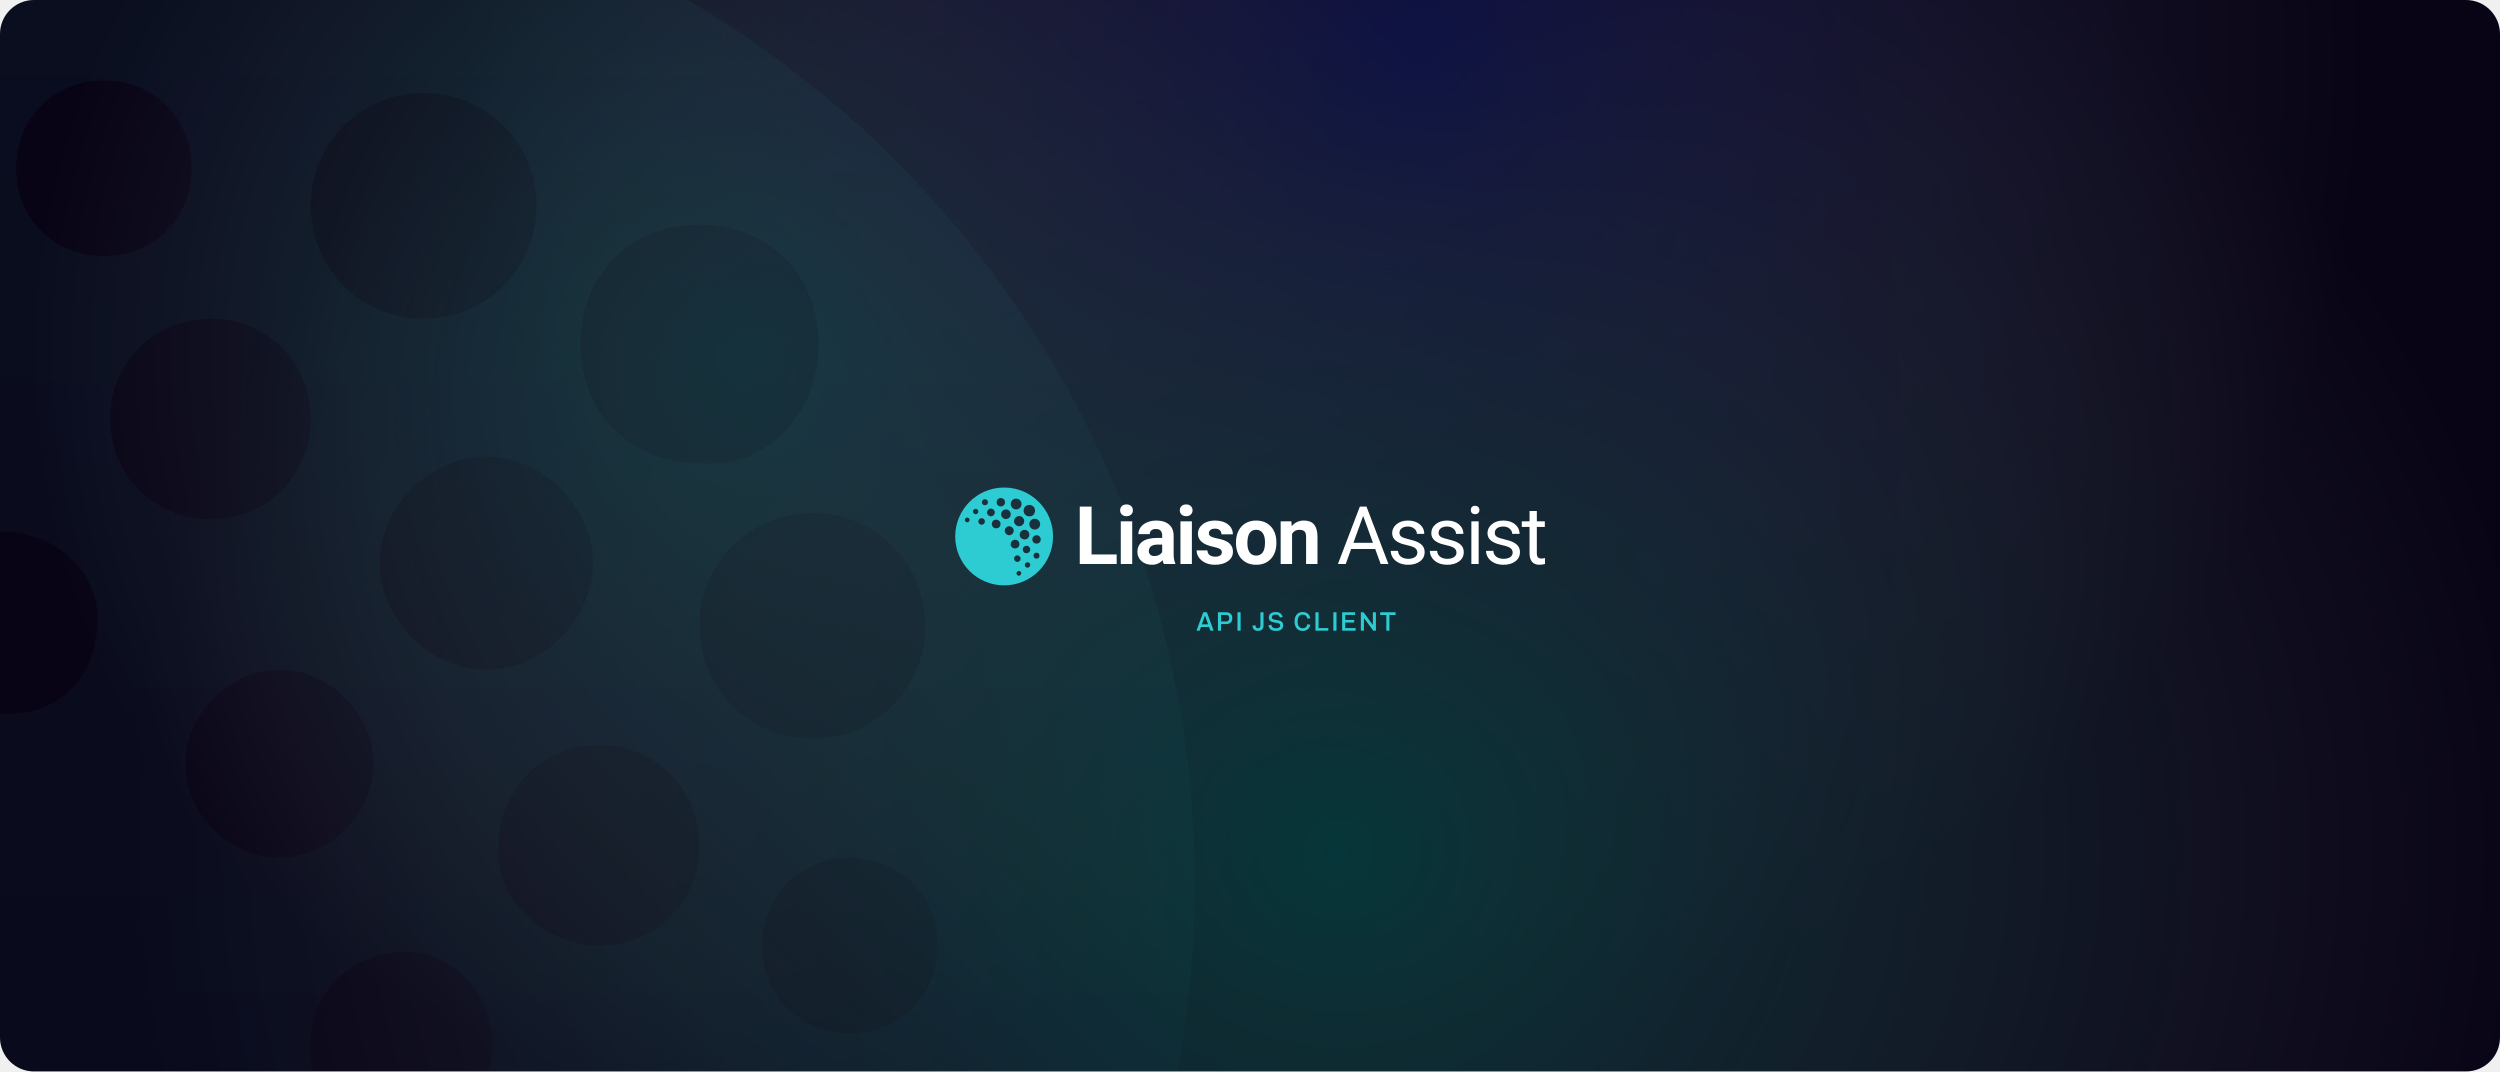
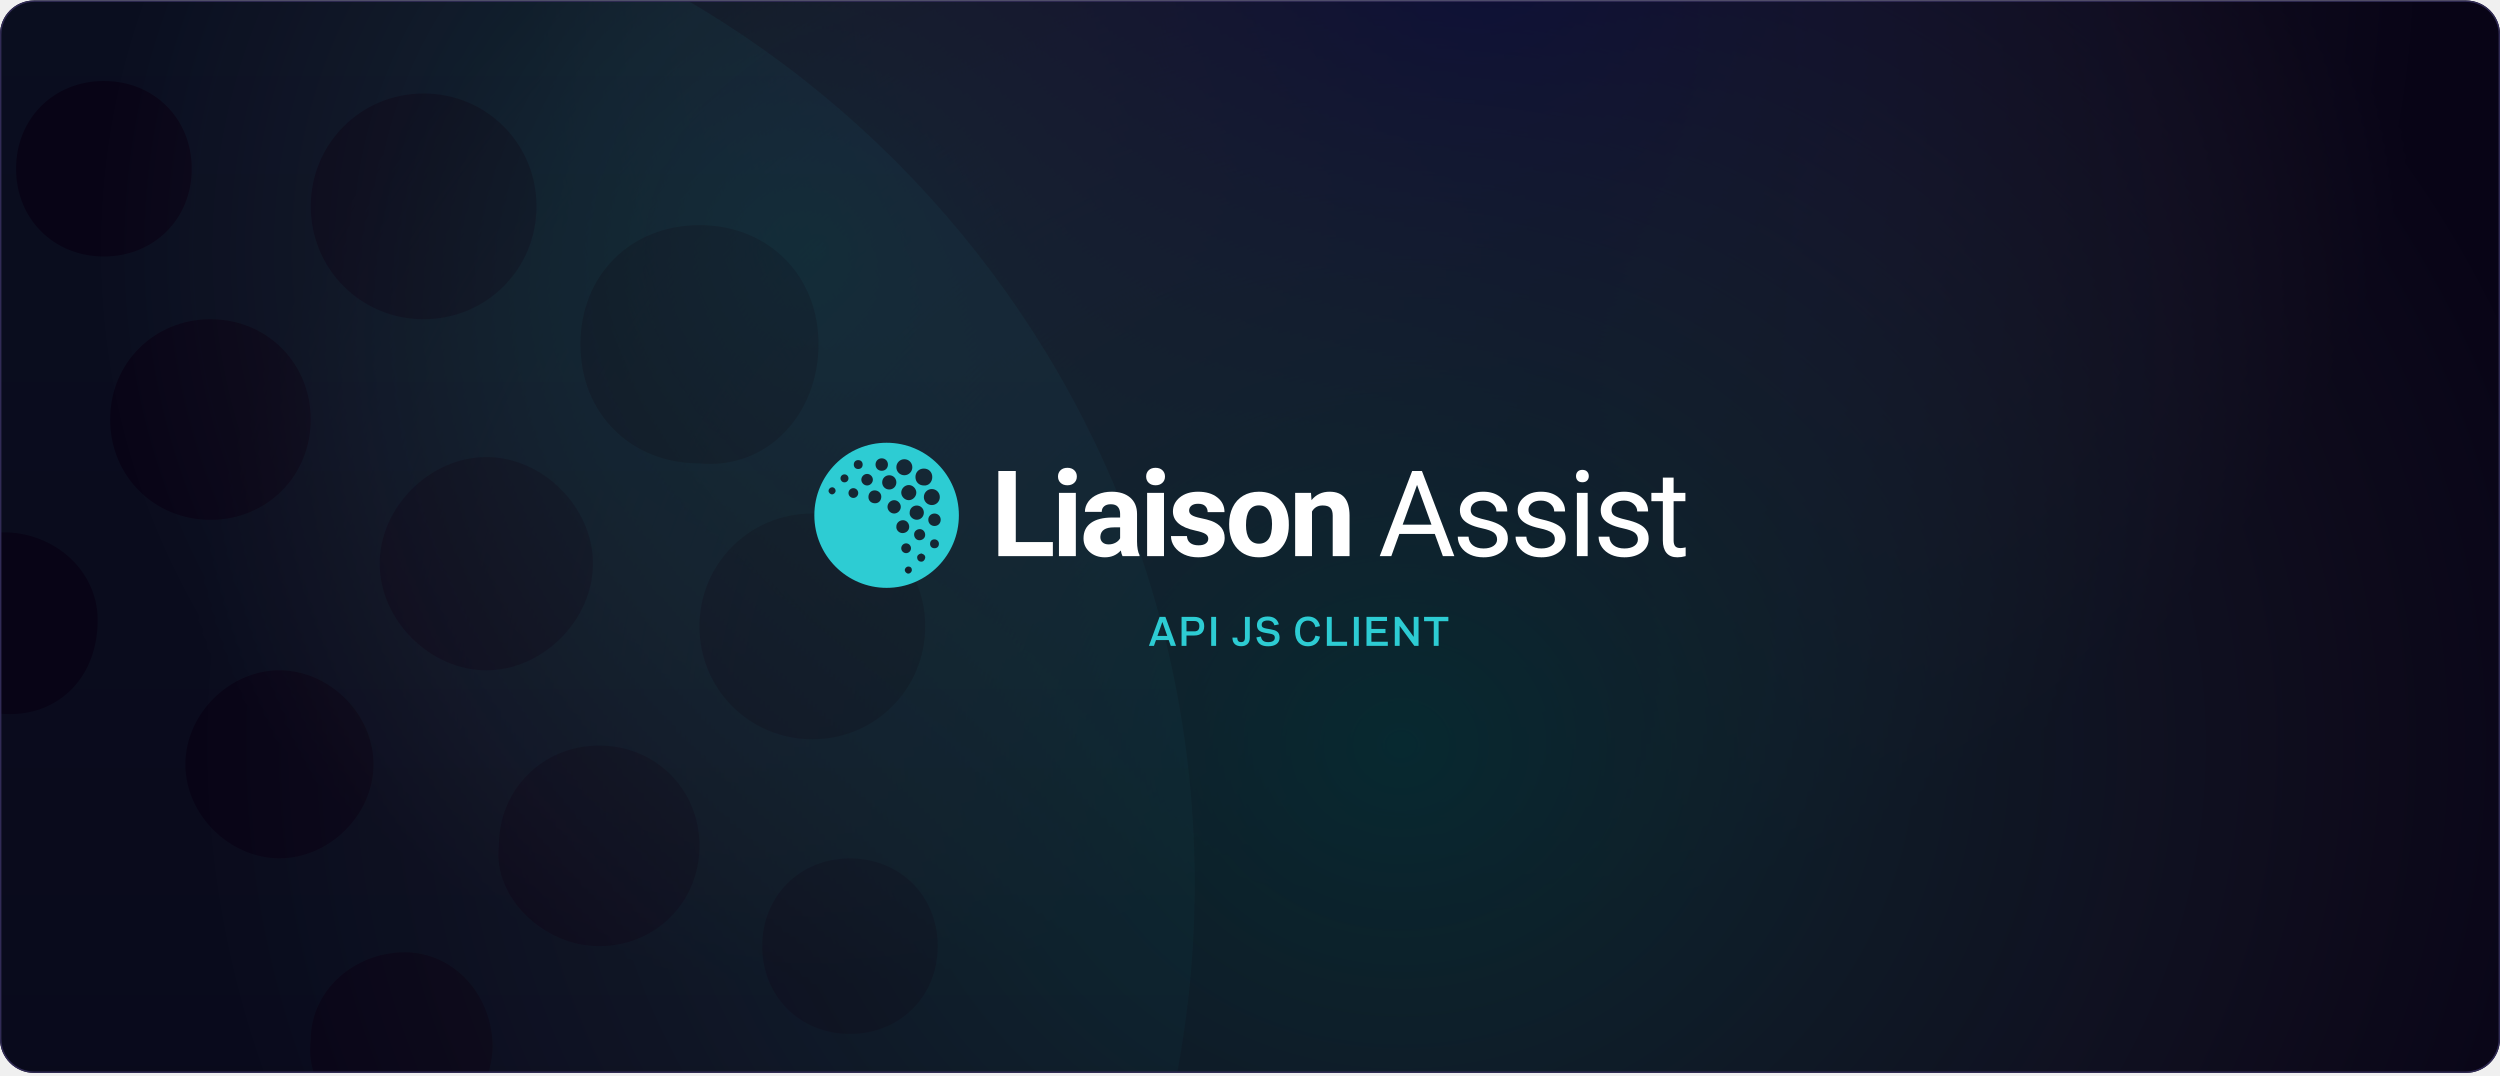
- <svg xmlns="http://www.w3.org/2000/svg" width="1764" height="756" viewBox="0 0 1764 756" fill="none">
+ <svg xmlns="http://www.w3.org/2000/svg" width="746" height="321" viewBox="0 0 746 321" fill="none">
  <g clip-path="url(#clip0_1_34)">
-     <path d="M0 24C0 10.745 10.745 0 24 0H1740C1753.25 0 1764 10.745 1764 24V732C1764 745.255 1753.25 756 1740 756H24C10.745 756 0 745.255 0 732V24Z" fill="#080416" />
-     <g opacity="0.2">
-       <ellipse cx="532.897" cy="250.322" rx="512.897" ry="521.306" fill="url(#paint0_radial_1_34)" />
-       <ellipse cx="999.932" cy="40.882" rx="674.181" ry="684.882" fill="url(#paint1_radial_1_34)" />
-       <ellipse cx="944.897" cy="601.171" rx="856.103" ry="774.315" fill="url(#paint2_radial_1_34)" />
+     <path d="M0 10.293C0 4.687 4.544 0.143 10.15 0.143H735.85C741.456 0.143 746 4.687 746 10.293V309.993C746 315.599 741.456 320.143 735.85 320.143H10.15C4.544 320.143 0 315.599 0 309.993V10.293Z" fill="#080416" />
+     <g opacity="0.15">
+       <ellipse cx="243.906" cy="74.211" rx="216.906" ry="220.461" fill="url(#paint0_radial_1_34)" />
+       <ellipse cx="441.416" cy="-14.361" rx="285.113" ry="289.638" fill="url(#paint1_radial_1_34)" />
+       <ellipse cx="418.141" cy="222.586" rx="362.048" ry="327.46" fill="url(#paint2_radial_1_34)" />
    </g>
-     <path d="M122 -98C-276.089 -98 -599 224.911 -599 623C-599 1021.09 -276.089 1344 122 1344C520.09 1344 843 1021.09 843 623C843 224.911 520.09 -98 122 -98ZM493.543 158.544C542.175 158.544 577.535 193.903 577.535 242.536C577.535 291.277 542.175 331.097 493.543 326.636C444.911 326.636 409.551 291.277 409.551 242.536C409.551 193.903 444.911 158.544 493.543 158.544ZM493.543 596.453C493.543 636.273 462.536 667.281 422.716 667.281C383.005 667.281 347.537 631.921 351.998 596.453C351.998 556.634 383.005 525.735 422.716 525.735C462.536 525.735 493.543 556.634 493.543 596.453ZM418.364 397.354C418.364 437.174 383.005 472.642 343.185 472.642C303.365 472.642 267.897 437.174 267.897 397.354C267.897 357.534 303.365 322.175 343.185 322.175C383.005 322.175 418.364 357.534 418.364 397.354ZM298.905 65.631C343.185 65.631 378.544 100.99 378.544 145.271C378.544 189.551 343.185 224.911 298.905 224.911C254.733 224.911 219.265 189.551 219.265 145.271C219.265 100.99 254.624 65.631 298.905 65.631ZM-422.095 415.088C-439.829 415.088 -457.455 397.463 -457.455 379.729C-457.455 361.995 -439.829 344.37 -422.095 344.37C-400.01 344.37 -386.736 361.995 -386.736 379.729C-386.736 397.463 -404.47 415.088 -422.095 415.088ZM-298.284 295.629C-320.37 295.629 -338.104 278.004 -338.104 255.918C-338.104 233.723 -320.37 216.098 -298.284 216.098C-276.089 216.098 -258.464 233.723 -258.464 255.918C-258.464 278.004 -276.089 295.629 -298.284 295.629ZM-209.832 450.447C-236.27 450.447 -258.464 428.362 -258.464 401.815C-258.464 375.268 -236.27 353.183 -209.832 353.183C-183.285 353.183 -161.091 375.268 -161.091 401.815C-161.091 428.362 -183.285 450.447 -209.832 450.447ZM-205.371 118.724C-205.371 92.178 -187.637 74.444 -161.091 74.444C-134.544 74.444 -116.919 92.178 -116.919 118.724C-116.919 145.271 -134.544 163.005 -161.091 163.005C-187.637 163.005 -205.371 145.271 -205.371 118.724ZM-130.192 269.082C-130.192 238.184 -103.646 211.637 -72.638 211.637C-41.74 211.637 -15.194 238.184 -15.194 269.082C-15.194 300.089 -41.74 326.636 -72.638 326.636C-103.646 326.636 -130.192 300.089 -130.192 269.082ZM7.001 503.541C-32.819 503.541 -59.365 476.994 -59.365 441.635C-59.365 401.815 -32.819 375.268 2.541 375.268C37.9 375.268 68.907 401.815 68.907 437.174C68.907 476.994 42.36 503.541 7.001 503.541ZM11.353 118.724C11.353 83.365 37.9 56.819 73.259 56.819C108.727 56.819 135.273 83.365 135.273 118.724C135.273 154.083 108.727 180.63 73.259 180.63C37.9 180.63 11.353 154.083 11.353 118.724ZM77.719 295.629C77.719 255.918 108.727 224.911 148.547 224.911C188.366 224.911 219.265 255.918 219.265 295.629C219.265 335.449 188.366 366.456 148.547 366.456C108.727 366.456 77.719 335.449 77.719 295.629ZM130.813 539.008C130.813 503.541 161.82 472.642 197.179 472.642C232.538 472.642 263.545 503.541 263.545 539.008C263.545 574.368 232.538 605.266 197.179 605.266C161.82 605.266 130.813 574.368 130.813 539.008ZM219.265 733.647C219.265 698.179 250.272 671.632 285.631 671.632C320.99 671.632 347.537 702.64 347.537 737.999C347.537 773.358 316.638 799.905 281.171 799.905C245.811 799.905 214.913 769.006 219.265 733.647ZM267.897 950.371C267.897 923.825 290.092 901.63 316.638 901.63C343.185 901.63 365.271 923.825 365.271 950.371C365.271 976.918 343.185 999.004 316.638 999.004C290.092 999.004 267.897 976.918 267.897 950.371ZM338.724 1202.45C320.99 1202.45 303.365 1184.83 303.365 1167.1C303.365 1149.36 320.99 1131.74 338.724 1131.74C360.81 1131.74 374.083 1145.01 374.083 1167.1C374.083 1184.83 356.458 1202.45 338.724 1202.45ZM462.644 1083.1C444.911 1083.1 427.177 1065.37 427.177 1047.64C422.825 1025.55 440.45 1007.82 462.644 1003.46C465.582 1000.42 468.52 1000.42 471.457 1003.46C493.543 1007.82 511.277 1025.55 506.816 1047.64C502.356 1069.72 484.73 1087.46 462.644 1083.1ZM449.262 870.732C418.364 870.732 396.169 844.185 396.169 813.178C396.169 782.279 422.716 760.193 453.723 760.193C480.27 760.193 506.816 782.279 506.816 817.638C506.816 848.646 480.27 870.732 449.262 870.732ZM493.543 441.635C493.543 397.463 528.902 361.995 573.183 361.995C617.463 361.995 652.822 397.463 652.822 441.635C652.822 485.915 617.463 521.275 573.183 521.275C528.902 521.275 493.543 485.915 493.543 441.635ZM599.729 950.371C573.183 950.371 555.449 932.637 555.449 906.091C555.449 879.544 573.183 861.919 599.729 861.919C621.815 861.919 643.901 879.544 643.901 906.091C643.901 932.637 626.276 950.371 599.729 950.371ZM599.729 729.186C564.37 729.186 537.823 702.64 537.823 667.281C537.823 631.921 564.37 605.375 599.729 605.375C635.088 605.375 661.635 631.921 661.635 667.281C661.635 702.64 635.088 729.186 599.729 729.186Z" fill="url(#paint3_linear_1_34)" fill-opacity="0.05" />
-     <path d="M708.516 344C689.458 344 674 359.458 674 378.516C674 397.573 689.458 413.031 708.516 413.031C727.573 413.031 743.031 397.573 743.031 378.516C743.031 359.458 727.573 344 708.516 344ZM726.302 356.281C728.63 356.281 730.323 357.974 730.323 360.302C730.323 362.635 728.63 364.542 726.302 364.328C723.974 364.328 722.281 362.635 722.281 360.302C722.281 357.974 723.974 356.281 726.302 356.281ZM726.302 377.245C726.302 379.151 724.818 380.635 722.911 380.635C721.01 380.635 719.313 378.943 719.526 377.245C719.526 375.339 721.01 373.859 722.911 373.859C724.818 373.859 726.302 375.339 726.302 377.245ZM722.703 367.714C722.703 369.62 721.01 371.318 719.104 371.318C717.198 371.318 715.5 369.62 715.5 367.714C715.5 365.807 717.198 364.115 719.104 364.115C721.01 364.115 722.703 365.807 722.703 367.714ZM716.984 351.833C719.104 351.833 720.797 353.526 720.797 355.646C720.797 357.766 719.104 359.458 716.984 359.458C714.87 359.458 713.172 357.766 713.172 355.646C713.172 353.526 714.865 351.833 716.984 351.833ZM682.469 368.563C681.62 368.563 680.776 367.719 680.776 366.87C680.776 366.021 681.62 365.177 682.469 365.177C683.526 365.177 684.161 366.021 684.161 366.87C684.161 367.719 683.313 368.563 682.469 368.563ZM688.396 362.844C687.339 362.844 686.49 362 686.49 360.943C686.49 359.88 687.339 359.036 688.396 359.036C689.458 359.036 690.302 359.88 690.302 360.943C690.302 362 689.458 362.844 688.396 362.844ZM692.63 370.255C691.365 370.255 690.302 369.198 690.302 367.927C690.302 366.656 691.365 365.599 692.63 365.599C693.901 365.599 694.964 366.656 694.964 367.927C694.964 369.198 693.901 370.255 692.63 370.255ZM692.844 354.375C692.844 353.104 693.693 352.255 694.964 352.255C696.234 352.255 697.078 353.104 697.078 354.375C697.078 355.646 696.234 356.495 694.964 356.495C693.693 356.495 692.844 355.646 692.844 354.375ZM696.443 361.573C696.443 360.094 697.714 358.823 699.198 358.823C700.677 358.823 701.948 360.094 701.948 361.573C701.948 363.057 700.677 364.328 699.198 364.328C697.714 364.328 696.443 363.057 696.443 361.573ZM703.01 372.797C701.104 372.797 699.833 371.526 699.833 369.833C699.833 367.927 701.104 366.656 702.797 366.656C704.49 366.656 705.974 367.927 705.974 369.62C705.974 371.526 704.703 372.797 703.01 372.797ZM703.219 354.375C703.219 352.682 704.49 351.411 706.182 351.411C707.88 351.411 709.151 352.682 709.151 354.375C709.151 356.068 707.88 357.339 706.182 357.339C704.49 357.339 703.219 356.068 703.219 354.375ZM706.396 362.844C706.396 360.943 707.88 359.458 709.786 359.458C711.693 359.458 713.172 360.943 713.172 362.844C713.172 364.75 711.693 366.234 709.786 366.234C707.88 366.234 706.396 364.75 706.396 362.844ZM708.938 374.495C708.938 372.797 710.422 371.318 712.115 371.318C713.807 371.318 715.292 372.797 715.292 374.495C715.292 376.188 713.807 377.667 712.115 377.667C710.422 377.667 708.938 376.188 708.938 374.495ZM713.172 383.813C713.172 382.115 714.656 380.844 716.349 380.844C718.042 380.844 719.313 382.328 719.313 384.021C719.313 385.714 717.833 386.984 716.135 386.984C714.443 386.984 712.964 385.505 713.172 383.813ZM715.5 394.188C715.5 392.917 716.563 391.854 717.833 391.854C719.104 391.854 720.161 392.917 720.161 394.188C720.161 395.458 719.104 396.516 717.833 396.516C716.563 396.516 715.5 395.458 715.5 394.188ZM718.891 406.255C718.042 406.255 717.198 405.411 717.198 404.563C717.198 403.714 718.042 402.87 718.891 402.87C719.948 402.87 720.583 403.505 720.583 404.563C720.583 405.411 719.74 406.255 718.891 406.255ZM724.823 400.542C723.974 400.542 723.125 399.693 723.125 398.844C722.917 397.786 723.76 396.938 724.823 396.729C724.964 396.583 725.104 396.583 725.245 396.729C726.302 396.938 727.151 397.786 726.938 398.844C726.724 399.901 725.88 400.75 724.823 400.542ZM724.182 390.375C722.703 390.375 721.641 389.104 721.641 387.62C721.641 386.141 722.911 385.083 724.396 385.083C725.667 385.083 726.938 386.141 726.938 387.833C726.938 389.318 725.667 390.375 724.182 390.375ZM726.302 369.833C726.302 367.719 727.995 366.021 730.115 366.021C732.234 366.021 733.927 367.719 733.927 369.833C733.927 371.953 732.234 373.646 730.115 373.646C727.995 373.646 726.302 371.953 726.302 369.833ZM731.385 394.188C730.115 394.188 729.266 393.339 729.266 392.068C729.266 390.797 730.115 389.953 731.385 389.953C732.443 389.953 733.5 390.797 733.5 392.068C733.5 393.339 732.656 394.188 731.385 394.188ZM731.385 383.599C729.693 383.599 728.422 382.328 728.422 380.635C728.422 378.943 729.693 377.672 731.385 377.672C733.078 377.672 734.349 378.943 734.349 380.635C734.349 382.328 733.078 383.599 731.385 383.599Z" fill="#2DCCD3" />
-     <path d="M770.211 391.231H787.92V397.939H761.878V357.439H770.211V391.231Z" fill="white" />
-     <path d="M798.89 397.94H790.827V367.856H798.89V397.94ZM790.369 360.065C790.369 358.856 790.77 357.867 791.577 357.086C792.38 356.31 793.479 355.919 794.869 355.919C796.244 355.919 797.333 356.31 798.14 357.086C798.958 357.867 799.369 358.856 799.369 360.065C799.369 361.289 798.952 362.289 798.119 363.065C797.296 363.846 796.208 364.231 794.848 364.231C793.499 364.231 792.416 363.846 791.598 363.065C790.775 362.289 790.369 361.289 790.369 360.065Z" fill="white" />
-     <path d="M821.183 397.94C820.819 397.221 820.548 396.325 820.371 395.252C818.423 397.419 815.897 398.502 812.787 398.502C809.839 398.502 807.397 397.648 805.454 395.94C803.522 394.231 802.558 392.08 802.558 389.481C802.558 386.304 803.735 383.856 806.1 382.148C808.459 380.44 811.876 379.58 816.35 379.565H820.037V377.836C820.037 376.45 819.683 375.336 818.975 374.502C818.266 373.669 817.141 373.252 815.6 373.252C814.235 373.252 813.173 373.58 812.412 374.231C811.647 374.872 811.266 375.752 811.266 376.877H803.225C803.225 375.143 803.756 373.534 804.829 372.044C805.912 370.56 807.433 369.398 809.391 368.565C811.36 367.721 813.569 367.294 816.016 367.294C819.725 367.294 822.667 368.226 824.85 370.086C827.027 371.95 828.121 374.565 828.121 377.94V390.981C828.131 393.846 828.527 396.002 829.308 397.461V397.94H821.183ZM814.537 392.356C815.73 392.356 816.829 392.096 817.829 391.565C818.829 391.039 819.563 390.33 820.037 389.44V384.252H817.037C813.022 384.252 810.881 385.643 810.621 388.419L810.6 388.898C810.6 389.898 810.944 390.726 811.641 391.377C812.35 392.034 813.313 392.356 814.537 392.356Z" fill="white" />
-     <path d="M840.993 397.94H832.931V367.856H840.993V397.94ZM832.472 360.065C832.472 358.856 832.873 357.867 833.681 357.086C834.483 356.31 835.582 355.919 836.972 355.919C838.347 355.919 839.436 356.31 840.243 357.086C841.061 357.867 841.472 358.856 841.472 360.065C841.472 361.289 841.056 362.289 840.222 363.065C839.399 363.846 838.311 364.231 836.951 364.231C835.602 364.231 834.519 363.846 833.701 363.065C832.878 362.289 832.472 361.289 832.472 360.065Z" fill="white" />
-     <path d="M862.14 389.627C862.14 388.643 861.651 387.872 860.682 387.315C859.708 386.747 858.145 386.242 855.994 385.794C848.838 384.284 845.265 381.242 845.265 376.669C845.265 374.002 846.369 371.773 848.578 369.981C850.796 368.19 853.703 367.294 857.286 367.294C861.104 367.294 864.161 368.2 866.453 370.002C868.744 371.794 869.89 374.127 869.89 377.002H861.848C861.848 375.851 861.473 374.898 860.723 374.148C859.984 373.398 858.833 373.023 857.265 373.023C855.901 373.023 854.848 373.33 854.098 373.94C853.359 374.554 852.994 375.33 852.994 376.273C852.994 377.164 853.416 377.888 854.265 378.44C855.109 378.981 856.536 379.455 858.536 379.856C860.536 380.247 862.223 380.69 863.598 381.19C867.848 382.747 869.973 385.45 869.973 389.294C869.973 392.034 868.791 394.252 866.432 395.961C864.083 397.659 861.041 398.502 857.307 398.502C854.791 398.502 852.557 398.049 850.598 397.148C848.64 396.247 847.104 395.018 845.994 393.461C844.88 391.893 844.328 390.2 844.328 388.377H851.953C852.02 389.81 852.541 390.909 853.515 391.669C854.5 392.419 855.817 392.794 857.473 392.794C859.015 392.794 860.171 392.502 860.953 391.919C861.744 391.336 862.14 390.575 862.14 389.627Z" fill="white" />
-     <path d="M872.116 382.606C872.116 379.638 872.689 376.981 873.845 374.648C874.996 372.304 876.647 370.492 878.803 369.211C880.97 367.935 883.475 367.294 886.324 367.294C890.392 367.294 893.704 368.539 896.262 371.023C898.829 373.513 900.267 376.888 900.574 381.148L900.616 383.19C900.616 387.815 899.324 391.523 896.741 394.315C894.168 397.106 890.72 398.502 886.387 398.502C882.053 398.502 878.584 397.117 875.991 394.336C873.407 391.544 872.116 387.763 872.116 382.981V382.606ZM880.157 383.19C880.157 386.054 880.689 388.242 881.762 389.752C882.845 391.268 884.387 392.023 886.387 392.023C888.329 392.023 889.85 391.284 890.949 389.794C892.043 388.294 892.595 385.898 892.595 382.606C892.595 379.815 892.043 377.648 890.949 376.106C889.85 374.565 888.308 373.794 886.324 373.794C884.366 373.794 882.845 374.565 881.762 376.106C880.689 377.638 880.157 379.997 880.157 383.19Z" fill="white" />
-     <path d="M911.199 367.856L911.449 371.315C913.6 368.638 916.48 367.294 920.095 367.294C923.287 367.294 925.662 368.231 927.22 370.106C928.772 371.981 929.574 374.784 929.615 378.502V397.94H921.574V378.69C921.574 376.981 921.199 375.747 920.449 374.981C919.709 374.221 918.48 373.836 916.761 373.836C914.496 373.836 912.803 374.794 911.678 376.711V397.94H903.636V367.856H911.199Z" fill="white" />
-     <path d="M970.334 387.377H953.376L949.563 397.939H944.042L959.522 357.439H964.188L979.667 397.939H974.188L970.334 387.377ZM954.98 382.981H968.751L961.855 364.044L954.98 382.981Z" fill="white" />
-     <path d="M1000.08 389.961C1000.08 388.575 999.544 387.497 998.492 386.731C997.451 385.955 995.622 385.289 993.013 384.731C990.414 384.179 988.352 383.513 986.826 382.731C985.294 381.955 984.164 381.034 983.43 379.961C982.69 378.877 982.326 377.596 982.326 376.106C982.326 373.648 983.367 371.565 985.451 369.856C987.544 368.148 990.211 367.294 993.451 367.294C996.867 367.294 999.638 368.179 1001.76 369.94C1003.89 371.705 1004.95 373.955 1004.95 376.69H999.763C999.763 375.289 999.164 374.08 997.971 373.065C996.773 372.039 995.268 371.523 993.451 371.523C991.576 371.523 990.107 371.935 989.055 372.752C987.997 373.56 987.471 374.622 987.471 375.94C987.471 377.179 987.961 378.117 988.951 378.752C989.935 379.377 991.706 379.981 994.263 380.565C996.831 381.138 998.914 381.825 1000.51 382.627C1002.11 383.419 1003.29 384.377 1004.05 385.502C1004.83 386.617 1005.22 387.981 1005.22 389.606C1005.22 392.289 1004.14 394.44 1001.99 396.065C999.836 397.69 997.044 398.502 993.617 398.502C991.211 398.502 989.081 398.075 987.221 397.231C985.372 396.372 983.919 395.179 982.867 393.648C981.826 392.122 981.305 390.461 981.305 388.669H986.451C986.534 390.409 987.221 391.784 988.513 392.794C989.805 393.794 991.503 394.294 993.617 394.294C995.56 394.294 997.122 393.909 998.305 393.127C999.482 392.336 1000.08 391.284 1000.08 389.961Z" fill="white" />
-     <path d="M1027.68 389.961C1027.68 388.575 1027.14 387.497 1026.09 386.731C1025.05 385.955 1023.22 385.289 1020.61 384.731C1018.01 384.179 1015.95 383.513 1014.43 382.731C1012.89 381.955 1011.76 381.034 1011.03 379.961C1010.29 378.877 1009.93 377.596 1009.93 376.106C1009.93 373.648 1010.97 371.565 1013.05 369.856C1015.14 368.148 1017.81 367.294 1021.05 367.294C1024.47 367.294 1027.24 368.179 1029.36 369.94C1031.49 371.705 1032.55 373.955 1032.55 376.69H1027.36C1027.36 375.289 1026.76 374.08 1025.57 373.065C1024.37 372.039 1022.87 371.523 1021.05 371.523C1019.18 371.523 1017.71 371.935 1016.66 372.752C1015.6 373.56 1015.07 374.622 1015.07 375.94C1015.07 377.179 1015.56 378.117 1016.55 378.752C1017.54 379.377 1019.31 379.981 1021.86 380.565C1024.43 381.138 1026.51 381.825 1028.11 382.627C1029.71 383.419 1030.89 384.377 1031.66 385.502C1032.43 386.617 1032.82 387.981 1032.82 389.606C1032.82 392.289 1031.74 394.44 1029.59 396.065C1027.44 397.69 1024.64 398.502 1021.22 398.502C1018.81 398.502 1016.68 398.075 1014.82 397.231C1012.97 396.372 1011.52 395.179 1010.47 393.648C1009.43 392.122 1008.91 390.461 1008.91 388.669H1014.05C1014.13 390.409 1014.82 391.784 1016.11 392.794C1017.41 393.794 1019.1 394.294 1021.22 394.294C1023.16 394.294 1024.72 393.909 1025.91 393.127C1027.08 392.336 1027.68 391.284 1027.68 389.961Z" fill="white" />
-     <path d="M1043.34 397.94H1038.19V367.856H1043.34V397.94ZM1037.78 359.856C1037.78 359.023 1038.03 358.325 1038.55 357.752C1039.06 357.184 1039.82 356.898 1040.82 356.898C1041.82 356.898 1042.57 357.184 1043.09 357.752C1043.62 358.325 1043.88 359.033 1043.88 359.877C1043.88 360.71 1043.62 361.408 1043.09 361.96C1042.57 362.518 1041.82 362.794 1040.82 362.794C1039.82 362.794 1039.06 362.518 1038.55 361.96C1038.03 361.408 1037.78 360.705 1037.78 359.856Z" fill="white" />
-     <path d="M1067.33 389.961C1067.33 388.575 1066.8 387.497 1065.75 386.731C1064.71 385.955 1062.88 385.289 1060.27 384.731C1057.67 384.179 1055.61 383.513 1054.08 382.731C1052.55 381.955 1051.42 381.034 1050.69 379.961C1049.95 378.877 1049.58 377.596 1049.58 376.106C1049.58 373.648 1050.62 371.565 1052.71 369.856C1054.8 368.148 1057.47 367.294 1060.71 367.294C1064.12 367.294 1066.89 368.179 1069.02 369.94C1071.14 371.705 1072.21 373.955 1072.21 376.69H1067.02C1067.02 375.289 1066.42 374.08 1065.23 373.065C1064.03 372.039 1062.52 371.523 1060.71 371.523C1058.83 371.523 1057.36 371.935 1056.31 372.752C1055.25 373.56 1054.73 374.622 1054.73 375.94C1054.73 377.179 1055.22 378.117 1056.21 378.752C1057.19 379.377 1058.96 379.981 1061.52 380.565C1064.09 381.138 1066.17 381.825 1067.77 382.627C1069.36 383.419 1070.55 384.377 1071.31 385.502C1072.09 386.617 1072.48 387.981 1072.48 389.606C1072.48 392.289 1071.4 394.44 1069.25 396.065C1067.09 397.69 1064.3 398.502 1060.87 398.502C1058.47 398.502 1056.34 398.075 1054.48 397.231C1052.63 396.372 1051.18 395.179 1050.12 393.648C1049.08 392.122 1048.56 390.461 1048.56 388.669H1053.71C1053.79 390.409 1054.48 391.784 1055.77 392.794C1057.06 393.794 1058.76 394.294 1060.87 394.294C1062.82 394.294 1064.38 393.909 1065.56 393.127C1066.74 392.336 1067.33 391.284 1067.33 389.961Z" fill="white" />
-     <path d="M1084.39 360.564V367.856H1090.02V371.814H1084.39V390.481C1084.39 391.689 1084.64 392.601 1085.14 393.21C1085.64 393.809 1086.5 394.106 1087.7 394.106C1088.3 394.106 1089.11 393.997 1090.14 393.773V397.939C1088.79 398.314 1087.48 398.502 1086.2 398.502C1083.9 398.502 1082.16 397.809 1081 396.419C1079.83 395.018 1079.25 393.038 1079.25 390.481V371.814H1073.77V367.856H1079.25V360.564H1084.39Z" fill="white" />
-     <path d="M853.997 445L853.079 442.39H847.391L846.473 445H844.223L848.993 432.022H851.603L856.355 445H853.997ZM848.039 440.536H852.431L850.235 434.29L848.039 440.536ZM865.085 432.022C867.641 432.022 869.513 433.21 869.513 436.18C869.513 439.168 867.641 440.356 865.085 440.356H861.575V445H859.379V432.022H865.085ZM865.103 438.502C866.453 438.502 867.335 437.872 867.335 436.18C867.335 434.488 866.453 433.876 865.103 433.876H861.575V438.502H865.103ZM873.177 432.022H875.373V445H873.177V432.022ZM889.358 432.022H891.536V441.292C891.536 444.028 889.934 445.144 887.648 445.144C885.362 445.144 883.76 444.01 883.76 441.292H885.938C885.938 442.84 886.622 443.326 887.648 443.326C888.674 443.326 889.358 442.84 889.358 441.292V432.022ZM903.272 441.364C903.272 440.158 902.534 439.798 901.13 439.546L898.952 439.168C896.414 438.718 895.28 437.8 895.28 435.622C895.28 433.534 896.9 431.842 900.086 431.842C902.75 431.842 904.496 433.048 905.072 435.388L903.074 435.784C902.714 434.344 901.67 433.642 900.086 433.642C898.304 433.642 897.404 434.362 897.404 435.532C897.404 436.684 898.07 436.99 899.456 437.242L901.49 437.602C903.776 437.998 905.414 438.664 905.414 441.292C905.414 443.884 903.398 445.18 900.356 445.18C897.224 445.18 895.55 444.046 895.01 441.22L897.044 440.806C897.386 442.606 898.376 443.326 900.356 443.326C902.21 443.326 903.272 442.624 903.272 441.364ZM915.61 438.502C915.61 442.03 917.212 443.326 919.156 443.326C920.776 443.326 922.054 442.498 922.522 440.41L924.574 440.86C923.944 443.812 921.874 445.18 919.156 445.18C915.88 445.18 913.432 443.056 913.432 438.502C913.432 433.966 915.898 431.842 919.156 431.842C921.874 431.842 923.944 433.21 924.574 436.162L922.522 436.612C922.054 434.524 920.776 433.696 919.156 433.696C917.194 433.696 915.61 434.992 915.61 438.502ZM930.384 443.146H937.242V445H928.188V432.022H930.384V443.146ZM940.825 432.022H943.021V445H940.825V432.022ZM949.207 443.146H956.551V445H947.011V432.022H956.191V433.876H949.207V437.404H955.507V439.276H949.207V443.146ZM968.689 432.022H970.849V445H968.959L962.389 436.054V445H960.211V432.022H962.137L968.689 440.968V432.022ZM984.734 432.022V433.948H980.378V445H978.2V433.948H973.862V432.022H984.734Z" fill="#2DCCD3" />
+     <path d="M51.594 -41.302C-116.759 -41.302 -253.319 95.258 -253.319 263.611C-253.319 431.964 -116.759 568.524 51.594 568.524C219.947 568.524 356.507 431.964 356.507 263.611C356.507 95.258 219.947 -41.302 51.594 -41.302ZM208.721 67.192C229.287 67.192 244.241 82.145 244.241 102.712C244.241 123.325 229.287 140.164 208.721 138.278C188.154 138.278 173.2 123.325 173.2 102.712C173.2 82.145 188.154 67.192 208.721 67.192ZM208.721 252.384C208.721 269.224 195.607 282.337 178.768 282.337C161.974 282.337 146.974 267.384 148.861 252.384C148.861 235.545 161.974 222.478 178.768 222.478C195.607 222.478 208.721 235.545 208.721 252.384ZM176.927 168.185C176.927 185.025 161.974 200.024 145.134 200.024C128.294 200.024 113.294 185.025 113.294 168.185C113.294 151.345 128.294 136.392 145.134 136.392C161.974 136.392 176.927 151.345 176.927 168.185ZM126.407 27.898C145.134 27.898 160.087 42.852 160.087 61.578C160.087 80.305 145.134 95.258 126.407 95.258C107.727 95.258 92.728 80.305 92.728 61.578C92.728 42.852 107.681 27.898 126.407 27.898ZM-178.505 175.685C-186.005 175.685 -193.459 168.231 -193.459 160.731C-193.459 153.232 -186.005 145.778 -178.505 145.778C-169.165 145.778 -163.552 153.232 -163.552 160.731C-163.552 168.231 -171.052 175.685 -178.505 175.685ZM-126.145 125.165C-135.485 125.165 -142.985 117.711 -142.985 108.371C-142.985 98.985 -135.485 91.531 -126.145 91.531C-116.759 91.531 -109.305 98.985 -109.305 108.371C-109.305 117.711 -116.759 125.165 -126.145 125.165ZM-88.738 190.638C-99.919 190.638 -109.305 181.298 -109.305 170.071C-109.305 158.845 -99.919 149.505 -88.738 149.505C-77.512 149.505 -68.126 158.845 -68.126 170.071C-68.126 181.298 -77.512 190.638 -88.738 190.638ZM-86.852 50.352C-86.852 39.125 -79.352 31.625 -68.126 31.625C-56.899 31.625 -49.445 39.125 -49.445 50.352C-49.445 61.578 -56.899 69.078 -68.126 69.078C-79.352 69.078 -86.852 61.578 -86.852 50.352ZM-55.059 113.938C-55.059 100.871 -43.832 89.645 -30.719 89.645C-17.652 89.645 -6.425 100.871 -6.425 113.938C-6.425 127.051 -17.652 138.278 -30.719 138.278C-43.832 138.278 -55.059 127.051 -55.059 113.938ZM2.961 213.091C-13.879 213.091 -25.106 201.865 -25.106 186.911C-25.106 170.071 -13.879 158.845 1.074 158.845C16.028 158.845 29.141 170.071 29.141 185.025C29.141 201.865 17.914 213.091 2.961 213.091ZM4.801 50.352C4.801 35.398 16.028 24.172 30.981 24.172C45.981 24.172 57.207 35.398 57.207 50.352C57.207 65.305 45.981 76.532 30.981 76.532C16.028 76.532 4.801 65.305 4.801 50.352ZM32.868 125.165C32.868 108.371 45.981 95.258 62.821 95.258C79.661 95.258 92.728 108.371 92.728 125.165C92.728 142.005 79.661 155.118 62.821 155.118C45.981 155.118 32.868 142.005 32.868 125.165ZM55.321 228.091C55.321 213.091 68.434 200.024 83.388 200.024C98.341 200.024 111.454 213.091 111.454 228.091C111.454 243.044 98.341 256.111 83.388 256.111C68.434 256.111 55.321 243.044 55.321 228.091ZM92.728 310.404C92.728 295.404 105.841 284.178 120.794 284.178C135.748 284.178 146.974 297.291 146.974 312.244C146.974 327.198 133.907 338.424 118.908 338.424C103.954 338.424 90.887 325.357 92.728 310.404ZM113.294 402.057C113.294 390.831 122.681 381.444 133.907 381.444C145.134 381.444 154.474 390.831 154.474 402.057C154.474 413.284 145.134 422.624 133.907 422.624C122.681 422.624 113.294 413.284 113.294 402.057ZM143.247 508.664C135.748 508.664 128.294 501.21 128.294 493.71C128.294 486.211 135.748 478.757 143.247 478.757C152.588 478.757 158.201 484.37 158.201 493.71C158.201 501.21 150.747 508.664 143.247 508.664ZM195.653 458.19C188.154 458.19 180.654 450.69 180.654 443.191C178.814 433.851 186.267 426.351 195.653 424.51C196.896 423.222 198.138 423.222 199.38 424.51C208.721 426.351 216.22 433.851 214.334 443.191C212.447 452.531 204.994 460.031 195.653 458.19ZM189.994 368.377C176.927 368.377 167.541 357.151 167.541 344.038C167.541 330.971 178.768 321.631 191.881 321.631C203.107 321.631 214.334 330.971 214.334 345.924C214.334 359.037 203.107 368.377 189.994 368.377ZM208.721 186.911C208.721 168.231 223.674 153.232 242.4 153.232C261.127 153.232 276.08 168.231 276.08 186.911C276.08 205.638 261.127 220.591 242.4 220.591C223.674 220.591 208.721 205.638 208.721 186.911ZM253.627 402.057C242.4 402.057 234.901 394.557 234.901 383.331C234.901 372.104 242.4 364.651 253.627 364.651C262.967 364.651 272.307 372.104 272.307 383.331C272.307 394.557 264.854 402.057 253.627 402.057ZM253.627 308.518C238.673 308.518 227.447 297.291 227.447 282.337C227.447 267.384 238.673 256.157 253.627 256.157C268.58 256.157 279.807 267.384 279.807 282.337C279.807 297.291 268.58 308.518 253.627 308.518Z" fill="url(#paint3_linear_1_34)" fill-opacity="0.05" />
+     <path d="M264.565 132.117C252.658 132.117 243 141.813 243 153.767C243 165.721 252.658 175.417 264.565 175.417C276.472 175.417 286.13 165.721 286.13 153.767C286.13 141.813 276.472 132.117 264.565 132.117ZM275.678 139.82C277.132 139.82 278.19 140.882 278.19 142.342C278.19 143.806 277.132 145.002 275.678 144.868C274.223 144.868 273.166 143.806 273.166 142.342C273.166 140.882 274.223 139.82 275.678 139.82ZM275.678 152.97C275.678 154.166 274.75 155.097 273.559 155.097C272.372 155.097 271.311 154.035 271.444 152.97C271.444 151.774 272.372 150.846 273.559 150.846C274.75 150.846 275.678 151.774 275.678 152.97ZM273.429 146.991C273.429 148.187 272.372 149.252 271.181 149.252C269.99 149.252 268.929 148.187 268.929 146.991C268.929 145.796 269.99 144.734 271.181 144.734C272.372 144.734 273.429 145.796 273.429 146.991ZM269.856 137.03C271.181 137.03 272.238 138.092 272.238 139.422C272.238 140.751 271.181 141.813 269.856 141.813C268.535 141.813 267.474 140.751 267.474 139.422C267.474 138.092 268.532 137.03 269.856 137.03ZM248.291 147.524C247.761 147.524 247.234 146.995 247.234 146.462C247.234 145.93 247.761 145.4 248.291 145.4C248.952 145.4 249.349 145.93 249.349 146.462C249.349 146.995 248.818 147.524 248.291 147.524ZM251.994 143.937C251.334 143.937 250.803 143.407 250.803 142.744C250.803 142.078 251.334 141.549 251.994 141.549C252.658 141.549 253.185 142.078 253.185 142.744C253.185 143.407 252.658 143.937 251.994 143.937ZM254.64 148.586C253.849 148.586 253.185 147.922 253.185 147.125C253.185 146.328 253.849 145.665 254.64 145.665C255.434 145.665 256.098 146.328 256.098 147.125C256.098 147.922 255.434 148.586 254.64 148.586ZM254.773 138.625C254.773 137.827 255.304 137.295 256.098 137.295C256.892 137.295 257.419 137.827 257.419 138.625C257.419 139.422 256.892 139.954 256.098 139.954C255.304 139.954 254.773 139.422 254.773 138.625ZM257.022 143.14C257.022 142.212 257.816 141.415 258.743 141.415C259.668 141.415 260.462 142.212 260.462 143.14C260.462 144.071 259.668 144.868 258.743 144.868C257.816 144.868 257.022 144.071 257.022 143.14ZM261.125 150.18C259.934 150.18 259.14 149.383 259.14 148.321C259.14 147.125 259.934 146.328 260.992 146.328C262.05 146.328 262.977 147.125 262.977 148.187C262.977 149.383 262.183 150.18 261.125 150.18ZM261.256 138.625C261.256 137.563 262.05 136.766 263.107 136.766C264.168 136.766 264.962 137.563 264.962 138.625C264.962 139.686 264.168 140.483 263.107 140.483C262.05 140.483 261.256 139.686 261.256 138.625ZM263.241 143.937C263.241 142.744 264.168 141.813 265.359 141.813C266.55 141.813 267.474 142.744 267.474 143.937C267.474 145.132 266.55 146.063 265.359 146.063C264.168 146.063 263.241 145.132 263.241 143.937ZM264.829 151.245C264.829 150.18 265.756 149.252 266.814 149.252C267.871 149.252 268.799 150.18 268.799 151.245C268.799 152.307 267.871 153.235 266.814 153.235C265.756 153.235 264.829 152.307 264.829 151.245ZM267.474 157.09C267.474 156.025 268.402 155.227 269.459 155.227C270.517 155.227 271.311 156.158 271.311 157.22C271.311 158.282 270.387 159.079 269.326 159.079C268.268 159.079 267.344 158.151 267.474 157.09ZM268.929 163.597C268.929 162.8 269.593 162.134 270.387 162.134C271.181 162.134 271.841 162.8 271.841 163.597C271.841 164.395 271.181 165.058 270.387 165.058C269.593 165.058 268.929 164.395 268.929 163.597ZM271.047 171.167C270.517 171.167 269.99 170.638 269.99 170.105C269.99 169.573 270.517 169.043 271.047 169.043C271.708 169.043 272.105 169.442 272.105 170.105C272.105 170.638 271.578 171.167 271.047 171.167ZM274.754 167.583C274.223 167.583 273.693 167.051 273.693 166.518C273.563 165.855 274.09 165.322 274.754 165.192C274.841 165.1 274.929 165.1 275.017 165.192C275.678 165.322 276.208 165.855 276.075 166.518C275.941 167.181 275.414 167.714 274.754 167.583ZM274.353 161.206C273.429 161.206 272.765 160.409 272.765 159.478C272.765 158.55 273.559 157.887 274.487 157.887C275.281 157.887 276.075 158.55 276.075 159.612C276.075 160.543 275.281 161.206 274.353 161.206ZM275.678 148.321C275.678 146.995 276.735 145.93 278.06 145.93C279.384 145.93 280.442 146.995 280.442 148.321C280.442 149.651 279.384 150.712 278.06 150.712C276.735 150.712 275.678 149.651 275.678 148.321ZM278.854 163.597C278.06 163.597 277.529 163.065 277.529 162.268C277.529 161.471 278.06 160.941 278.854 160.941C279.514 160.941 280.175 161.471 280.175 162.268C280.175 163.065 279.648 163.597 278.854 163.597ZM278.854 156.956C277.796 156.956 277.002 156.158 277.002 155.097C277.002 154.035 277.796 153.238 278.854 153.238C279.911 153.238 280.705 154.035 280.705 155.097C280.705 156.158 279.911 156.956 278.854 156.956Z" fill="#2DCCD3" />
+     <path d="M303.112 161.743H314.176V165.951H297.905V140.547H303.112V161.743Z" fill="white" />
+     <path d="M321.03 165.951H315.992V147.081H321.03V165.951ZM315.706 142.194C315.706 141.436 315.957 140.815 316.461 140.325C316.962 139.838 317.649 139.593 318.518 139.593C319.377 139.593 320.057 139.838 320.561 140.325C321.072 140.815 321.329 141.436 321.329 142.194C321.329 142.961 321.069 143.589 320.548 144.075C320.034 144.565 319.354 144.807 318.505 144.807C317.662 144.807 316.985 144.565 316.474 144.075C315.96 143.589 315.706 142.961 315.706 142.194Z" fill="white" />
+     <path d="M334.958 165.951C334.73 165.5 334.561 164.938 334.451 164.265C333.234 165.624 331.655 166.304 329.713 166.304C327.871 166.304 326.345 165.768 325.131 164.696C323.924 163.625 323.322 162.276 323.322 160.645C323.322 158.653 324.057 157.117 325.534 156.046C327.008 154.974 329.143 154.435 331.938 154.425H334.242V153.34C334.242 152.471 334.021 151.772 333.579 151.25C333.136 150.727 332.433 150.466 331.47 150.466C330.617 150.466 329.953 150.671 329.478 151.08C329 151.482 328.762 152.034 328.762 152.739H323.738C323.738 151.651 324.07 150.642 324.74 149.708C325.417 148.776 326.367 148.048 327.591 147.525C328.821 146.996 330.201 146.728 331.73 146.728C334.047 146.728 335.886 147.313 337.249 148.479C338.609 149.649 339.293 151.289 339.293 153.406V161.586C339.299 163.383 339.547 164.736 340.035 165.65V165.951H334.958ZM330.806 162.449C331.551 162.449 332.238 162.285 332.863 161.952C333.487 161.622 333.946 161.178 334.242 160.619V157.365H332.368C329.859 157.365 328.522 158.238 328.359 159.979L328.346 160.28C328.346 160.907 328.561 161.426 328.997 161.835C329.439 162.246 330.041 162.449 330.806 162.449Z" fill="white" />
+     <path d="M347.335 165.951H342.298V147.081H347.335V165.951ZM342.012 142.194C342.012 141.436 342.262 140.815 342.766 140.325C343.268 139.838 343.954 139.593 344.823 139.593C345.682 139.593 346.362 139.838 346.867 140.325C347.378 140.815 347.635 141.436 347.635 142.194C347.635 142.961 347.374 143.589 346.854 144.075C346.339 144.565 345.659 144.807 344.81 144.807C343.967 144.807 343.29 144.565 342.779 144.075C342.265 143.589 342.012 142.961 342.012 142.194Z" fill="white" />
+     <path d="M360.548 160.737C360.548 160.119 360.242 159.636 359.637 159.286C359.028 158.93 358.052 158.613 356.708 158.332C352.237 157.385 350.004 155.477 350.004 152.609C350.004 150.936 350.694 149.538 352.074 148.414C353.46 147.29 355.276 146.728 357.515 146.728C359.9 146.728 361.81 147.297 363.242 148.427C364.674 149.551 365.39 151.014 365.39 152.818H360.365C360.365 152.096 360.131 151.498 359.663 151.027C359.201 150.557 358.481 150.322 357.502 150.322C356.649 150.322 355.992 150.515 355.523 150.897C355.061 151.282 354.834 151.769 354.834 152.36C354.834 152.919 355.097 153.373 355.628 153.719C356.155 154.059 357.046 154.357 358.296 154.608C359.545 154.853 360.6 155.131 361.459 155.444C364.114 156.421 365.442 158.117 365.442 160.528C365.442 162.246 364.703 163.638 363.229 164.71C361.761 165.775 359.861 166.304 357.528 166.304C355.956 166.304 354.56 166.02 353.337 165.454C352.113 164.889 351.153 164.118 350.46 163.141C349.764 162.158 349.419 161.096 349.419 159.953H354.183C354.225 160.851 354.55 161.541 355.159 162.018C355.774 162.488 356.597 162.723 357.632 162.723C358.595 162.723 359.318 162.54 359.806 162.174C360.3 161.808 360.548 161.332 360.548 160.737Z" fill="white" />
+     <path d="M366.78 156.333C366.78 154.471 367.138 152.805 367.861 151.341C368.58 149.871 369.611 148.734 370.959 147.93C372.312 147.13 373.878 146.728 375.658 146.728C378.199 146.728 380.269 147.509 381.866 149.067C383.471 150.629 384.369 152.746 384.561 155.418L384.587 156.699C384.587 159.6 383.78 161.926 382.166 163.677C380.558 165.428 378.404 166.304 375.697 166.304C372.989 166.304 370.822 165.435 369.201 163.69C367.587 161.939 366.78 159.567 366.78 156.568V156.333ZM371.805 156.699C371.805 158.496 372.137 159.868 372.807 160.815C373.484 161.766 374.447 162.24 375.697 162.24C376.91 162.24 377.861 161.776 378.547 160.841C379.231 159.901 379.575 158.398 379.575 156.333C379.575 154.582 379.231 153.223 378.547 152.256C377.861 151.289 376.897 150.805 375.658 150.805C374.434 150.805 373.484 151.289 372.807 152.256C372.137 153.216 371.805 154.696 371.805 156.699Z" fill="white" />
+     <path d="M391.199 147.081L391.355 149.25C392.699 147.571 394.499 146.728 396.757 146.728C398.752 146.728 400.236 147.316 401.209 148.492C402.178 149.668 402.679 151.426 402.705 153.759V165.951H397.681V153.876C397.681 152.805 397.447 152.03 396.978 151.55C396.516 151.073 395.748 150.831 394.674 150.831C393.259 150.831 392.201 151.433 391.498 152.635V165.951H386.474V147.081H391.199Z" fill="white" />
+     <path d="M428.146 159.325H417.551L415.169 165.951H411.719L421.391 140.547H424.306L433.977 165.951H430.554L428.146 159.325ZM418.553 156.568H427.157L422.848 144.689L418.553 156.568Z" fill="white" />
+     <path d="M446.728 160.946C446.728 160.077 446.396 159.401 445.739 158.92C445.088 158.434 443.946 158.016 442.316 157.666C440.692 157.32 439.403 156.901 438.45 156.411C437.493 155.925 436.787 155.346 436.328 154.673C435.866 153.994 435.638 153.19 435.638 152.256C435.638 150.714 436.289 149.407 437.591 148.335C438.899 147.264 440.565 146.728 442.589 146.728C444.724 146.728 446.455 147.283 447.782 148.388C449.11 149.495 449.774 150.907 449.774 152.622H446.533C446.533 151.743 446.159 150.985 445.413 150.348C444.665 149.704 443.725 149.381 442.589 149.381C441.417 149.381 440.5 149.639 439.842 150.152C439.182 150.658 438.853 151.325 438.853 152.151C438.853 152.929 439.159 153.517 439.777 153.915C440.392 154.307 441.499 154.686 443.097 155.052C444.701 155.412 446.002 155.843 447.001 156.346C447.997 156.843 448.736 157.444 449.214 158.149C449.699 158.849 449.943 159.705 449.943 160.724C449.943 162.406 449.27 163.756 447.926 164.775C446.578 165.794 444.834 166.304 442.693 166.304C441.19 166.304 439.859 166.036 438.697 165.507C437.542 164.968 436.634 164.22 435.977 163.259C435.326 162.302 435 161.26 435 160.136H438.215C438.267 161.227 438.697 162.089 439.504 162.723C440.311 163.35 441.372 163.664 442.693 163.664C443.907 163.664 444.883 163.422 445.622 162.932C446.357 162.436 446.728 161.776 446.728 160.946Z" fill="white" />
+     <path d="M463.973 160.946C463.973 160.077 463.641 159.401 462.983 158.92C462.333 158.434 461.19 158.016 459.56 157.666C457.936 157.32 456.648 156.901 455.694 156.411C454.737 155.925 454.031 155.346 453.572 154.673C453.11 153.994 452.883 153.19 452.883 152.256C452.883 150.714 453.533 149.407 454.835 148.335C456.143 147.264 457.809 146.728 459.833 146.728C461.968 146.728 463.699 147.283 465.027 148.388C466.355 149.495 467.018 150.907 467.018 152.622H463.777C463.777 151.743 463.403 150.985 462.658 150.348C461.91 149.704 460.969 149.381 459.833 149.381C458.662 149.381 457.744 149.639 457.087 150.152C456.426 150.658 456.098 151.325 456.098 152.151C456.098 152.929 456.404 153.517 457.022 153.915C457.637 154.307 458.743 154.686 460.341 155.052C461.945 155.412 463.247 155.843 464.246 156.346C465.242 156.843 465.98 157.444 466.459 158.149C466.944 158.849 467.188 159.705 467.188 160.724C467.188 162.406 466.514 163.756 465.17 164.775C463.823 165.794 462.079 166.304 459.938 166.304C458.434 166.304 457.103 166.036 455.941 165.507C454.786 164.968 453.878 164.22 453.221 163.259C452.57 162.302 452.245 161.26 452.245 160.136H455.46C455.512 161.227 455.941 162.089 456.748 162.723C457.556 163.35 458.616 163.664 459.938 163.664C461.151 163.664 462.128 163.422 462.866 162.932C463.602 162.436 463.973 161.776 463.973 160.946Z" fill="white" />
+     <path d="M473.759 165.951H470.544V147.081H473.759V165.951ZM470.283 142.063C470.283 141.54 470.443 141.102 470.765 140.743C471.084 140.387 471.559 140.207 472.184 140.207C472.809 140.207 473.28 140.387 473.603 140.743C473.931 141.102 474.097 141.547 474.097 142.076C474.097 142.599 473.931 143.036 473.603 143.383C473.28 143.732 472.809 143.905 472.184 143.905C471.559 143.905 471.084 143.732 470.765 143.383C470.443 143.036 470.283 142.595 470.283 142.063Z" fill="white" />
+     <path d="M488.749 160.946C488.749 160.077 488.417 159.401 487.76 158.92C487.109 158.434 485.967 158.016 484.337 157.666C482.713 157.32 481.424 156.901 480.471 156.411C479.514 155.925 478.808 155.346 478.349 154.673C477.887 153.994 477.659 153.19 477.659 152.256C477.659 150.714 478.31 149.407 479.612 148.335C480.92 147.264 482.586 146.728 484.61 146.728C486.745 146.728 488.476 147.283 489.803 148.388C491.131 149.495 491.795 150.907 491.795 152.622H488.554C488.554 151.743 488.18 150.985 487.434 150.348C486.686 149.704 485.746 149.381 484.61 149.381C483.438 149.381 482.521 149.639 481.863 150.152C481.203 150.658 480.874 151.325 480.874 152.151C480.874 152.929 481.18 153.517 481.798 153.915C482.413 154.307 483.52 154.686 485.117 155.052C486.722 155.412 488.023 155.843 489.022 156.346C490.018 156.843 490.757 157.444 491.235 158.149C491.72 158.849 491.964 159.705 491.964 160.724C491.964 162.406 491.291 163.756 489.947 164.775C488.599 165.794 486.855 166.304 484.714 166.304C483.211 166.304 481.88 166.036 480.718 165.507C479.563 164.968 478.655 164.22 477.997 163.259C477.347 162.302 477.021 161.26 477.021 160.136H480.236C480.288 161.227 480.718 162.089 481.525 162.723C482.332 163.35 483.393 163.664 484.714 163.664C485.928 163.664 486.904 163.422 487.643 162.932C488.378 162.436 488.749 161.776 488.749 160.946Z" fill="white" />
+     <path d="M499.407 142.507V147.081H502.922V149.564H499.407V161.272C499.407 162.03 499.564 162.602 499.876 162.984C500.188 163.36 500.722 163.546 501.477 163.546C501.848 163.546 502.356 163.478 503 163.337V165.951C502.157 166.186 501.337 166.304 500.54 166.304C499.098 166.304 498.015 165.869 497.286 164.997C496.557 164.118 496.192 162.877 496.192 161.272V149.564H492.769V147.081H496.192V142.507H499.407Z" fill="white" />
+     <path d="M349.353 192.73L348.741 190.99H344.949L344.337 192.73H342.837L346.017 184.078H347.757L350.925 192.73H349.353ZM345.381 189.754H348.309L346.845 185.59L345.381 189.754ZM356.385 184.078C358.089 184.078 359.337 184.87 359.337 186.85C359.337 188.842 358.089 189.634 356.385 189.634H354.045V192.73H352.581V184.078H356.385ZM356.397 188.398C357.297 188.398 357.885 187.978 357.885 186.85C357.885 185.722 357.297 185.314 356.397 185.314H354.045V188.398H356.397ZM361.42 184.078H362.884V192.73H361.42V184.078ZM371.487 184.078H372.939V190.258C372.939 192.082 371.871 192.826 370.347 192.826C368.823 192.826 367.755 192.07 367.755 190.258H369.207C369.207 191.29 369.663 191.614 370.347 191.614C371.031 191.614 371.487 191.29 371.487 190.258V184.078ZM380.403 190.306C380.403 189.502 379.911 189.262 378.975 189.094L377.523 188.842C375.831 188.542 375.075 187.93 375.075 186.478C375.075 185.086 376.155 183.958 378.279 183.958C380.055 183.958 381.219 184.762 381.603 186.322L380.271 186.586C380.031 185.626 379.335 185.158 378.279 185.158C377.091 185.158 376.491 185.638 376.491 186.418C376.491 187.186 376.935 187.39 377.859 187.558L379.215 187.798C380.739 188.062 381.831 188.506 381.831 190.258C381.831 191.986 380.487 192.85 378.459 192.85C376.371 192.85 375.255 192.094 374.895 190.21L376.251 189.934C376.479 191.134 377.139 191.614 378.459 191.614C379.695 191.614 380.403 191.146 380.403 190.306ZM387.909 188.398C387.909 190.75 388.977 191.614 390.273 191.614C391.353 191.614 392.205 191.062 392.517 189.67L393.885 189.97C393.465 191.938 392.085 192.85 390.273 192.85C388.089 192.85 386.457 191.434 386.457 188.398C386.457 185.374 388.101 183.958 390.273 183.958C392.085 183.958 393.465 184.87 393.885 186.838L392.517 187.138C392.205 185.746 391.353 185.194 390.273 185.194C388.965 185.194 387.909 186.058 387.909 188.398ZM397.398 191.494H401.97V192.73H395.934V184.078H397.398V191.494ZM403.999 184.078H405.463V192.73H403.999V184.078ZM409.227 191.494H414.123V192.73H407.763V184.078H413.883V185.314H409.227V187.666H413.427V188.914H409.227V191.494ZM421.855 184.078H423.295V192.73H422.035L417.655 186.766V192.73H416.203V184.078H417.487L421.855 190.042V184.078ZM432.191 184.078V185.362H429.287V192.73H427.835V185.362H424.943V184.078H432.191Z" fill="#2DCCD3" />
  </g>
+   <path d="M10.15 0.354H735.85C741.339 0.354 745.789 4.804 745.789 10.293V309.993C745.789 315.482 741.339 319.931 735.85 319.931H10.15C4.661 319.931 0.211 315.482 0.211 309.993V10.293C0.211 4.804 4.661 0.354 10.15 0.354Z" stroke="#312B55" stroke-width="0.423" />
  <defs>
-     <radialGradient id="paint0_radial_1_34" cx="0" cy="0" r="1" gradientUnits="userSpaceOnUse" gradientTransform="translate(532.897 250.322) rotate(90) scale(521.306 512.897)">
+     <radialGradient id="paint0_radial_1_34" cx="0" cy="0" r="1" gradientUnits="userSpaceOnUse" gradientTransform="translate(243.906 74.211) rotate(90) scale(220.461 216.906)">
      <stop stop-color="#00FFD1" />
      <stop offset="1" stop-color="#D9D9D9" stop-opacity="0" />
    </radialGradient>
-     <radialGradient id="paint1_radial_1_34" cx="0" cy="0" r="1" gradientUnits="userSpaceOnUse" gradientTransform="translate(999.932 40.8824) rotate(90) scale(684.882 674.181)">
+     <radialGradient id="paint1_radial_1_34" cx="0" cy="0" r="1" gradientUnits="userSpaceOnUse" gradientTransform="translate(441.416 -14.3615) rotate(90) scale(289.638 285.113)">
      <stop stop-color="#001AFF" />
      <stop offset="1" stop-color="#D9D9D9" stop-opacity="0" />
    </radialGradient>
-     <radialGradient id="paint2_radial_1_34" cx="0" cy="0" r="1" gradientUnits="userSpaceOnUse" gradientTransform="translate(944.897 601.171) rotate(90) scale(774.315 856.103)">
+     <radialGradient id="paint2_radial_1_34" cx="0" cy="0" r="1" gradientUnits="userSpaceOnUse" gradientTransform="translate(418.141 222.586) rotate(90) scale(327.46 362.048)">
      <stop stop-color="#00FFC2" />
      <stop offset="1" stop-color="#D9D9D9" stop-opacity="0" />
    </radialGradient>
-     <linearGradient id="paint3_linear_1_34" x1="122" y1="-98" x2="122" y2="971.648" gradientUnits="userSpaceOnUse">
+     <linearGradient id="paint3_linear_1_34" x1="51.594" y1="-41.302" x2="51.594" y2="411.055" gradientUnits="userSpaceOnUse">
      <stop stop-color="#2DCCD3" />
      <stop offset="1" stop-color="#17696D" />
    </linearGradient>
    <clipPath id="clip0_1_34">
-       <path d="M0 24C0 10.745 10.745 0 24 0H1740C1753.25 0 1764 10.745 1764 24V732C1764 745.255 1753.25 756 1740 756H24C10.745 756 0 745.255 0 732V24Z" fill="white" />
+       <path d="M0 10.293C0 4.687 4.544 0.143 10.15 0.143H735.85C741.456 0.143 746 4.687 746 10.293V309.993C746 315.599 741.456 320.143 735.85 320.143H10.15C4.544 320.143 0 315.599 0 309.993V10.293Z" fill="white" />
    </clipPath>
  </defs>
</svg>
